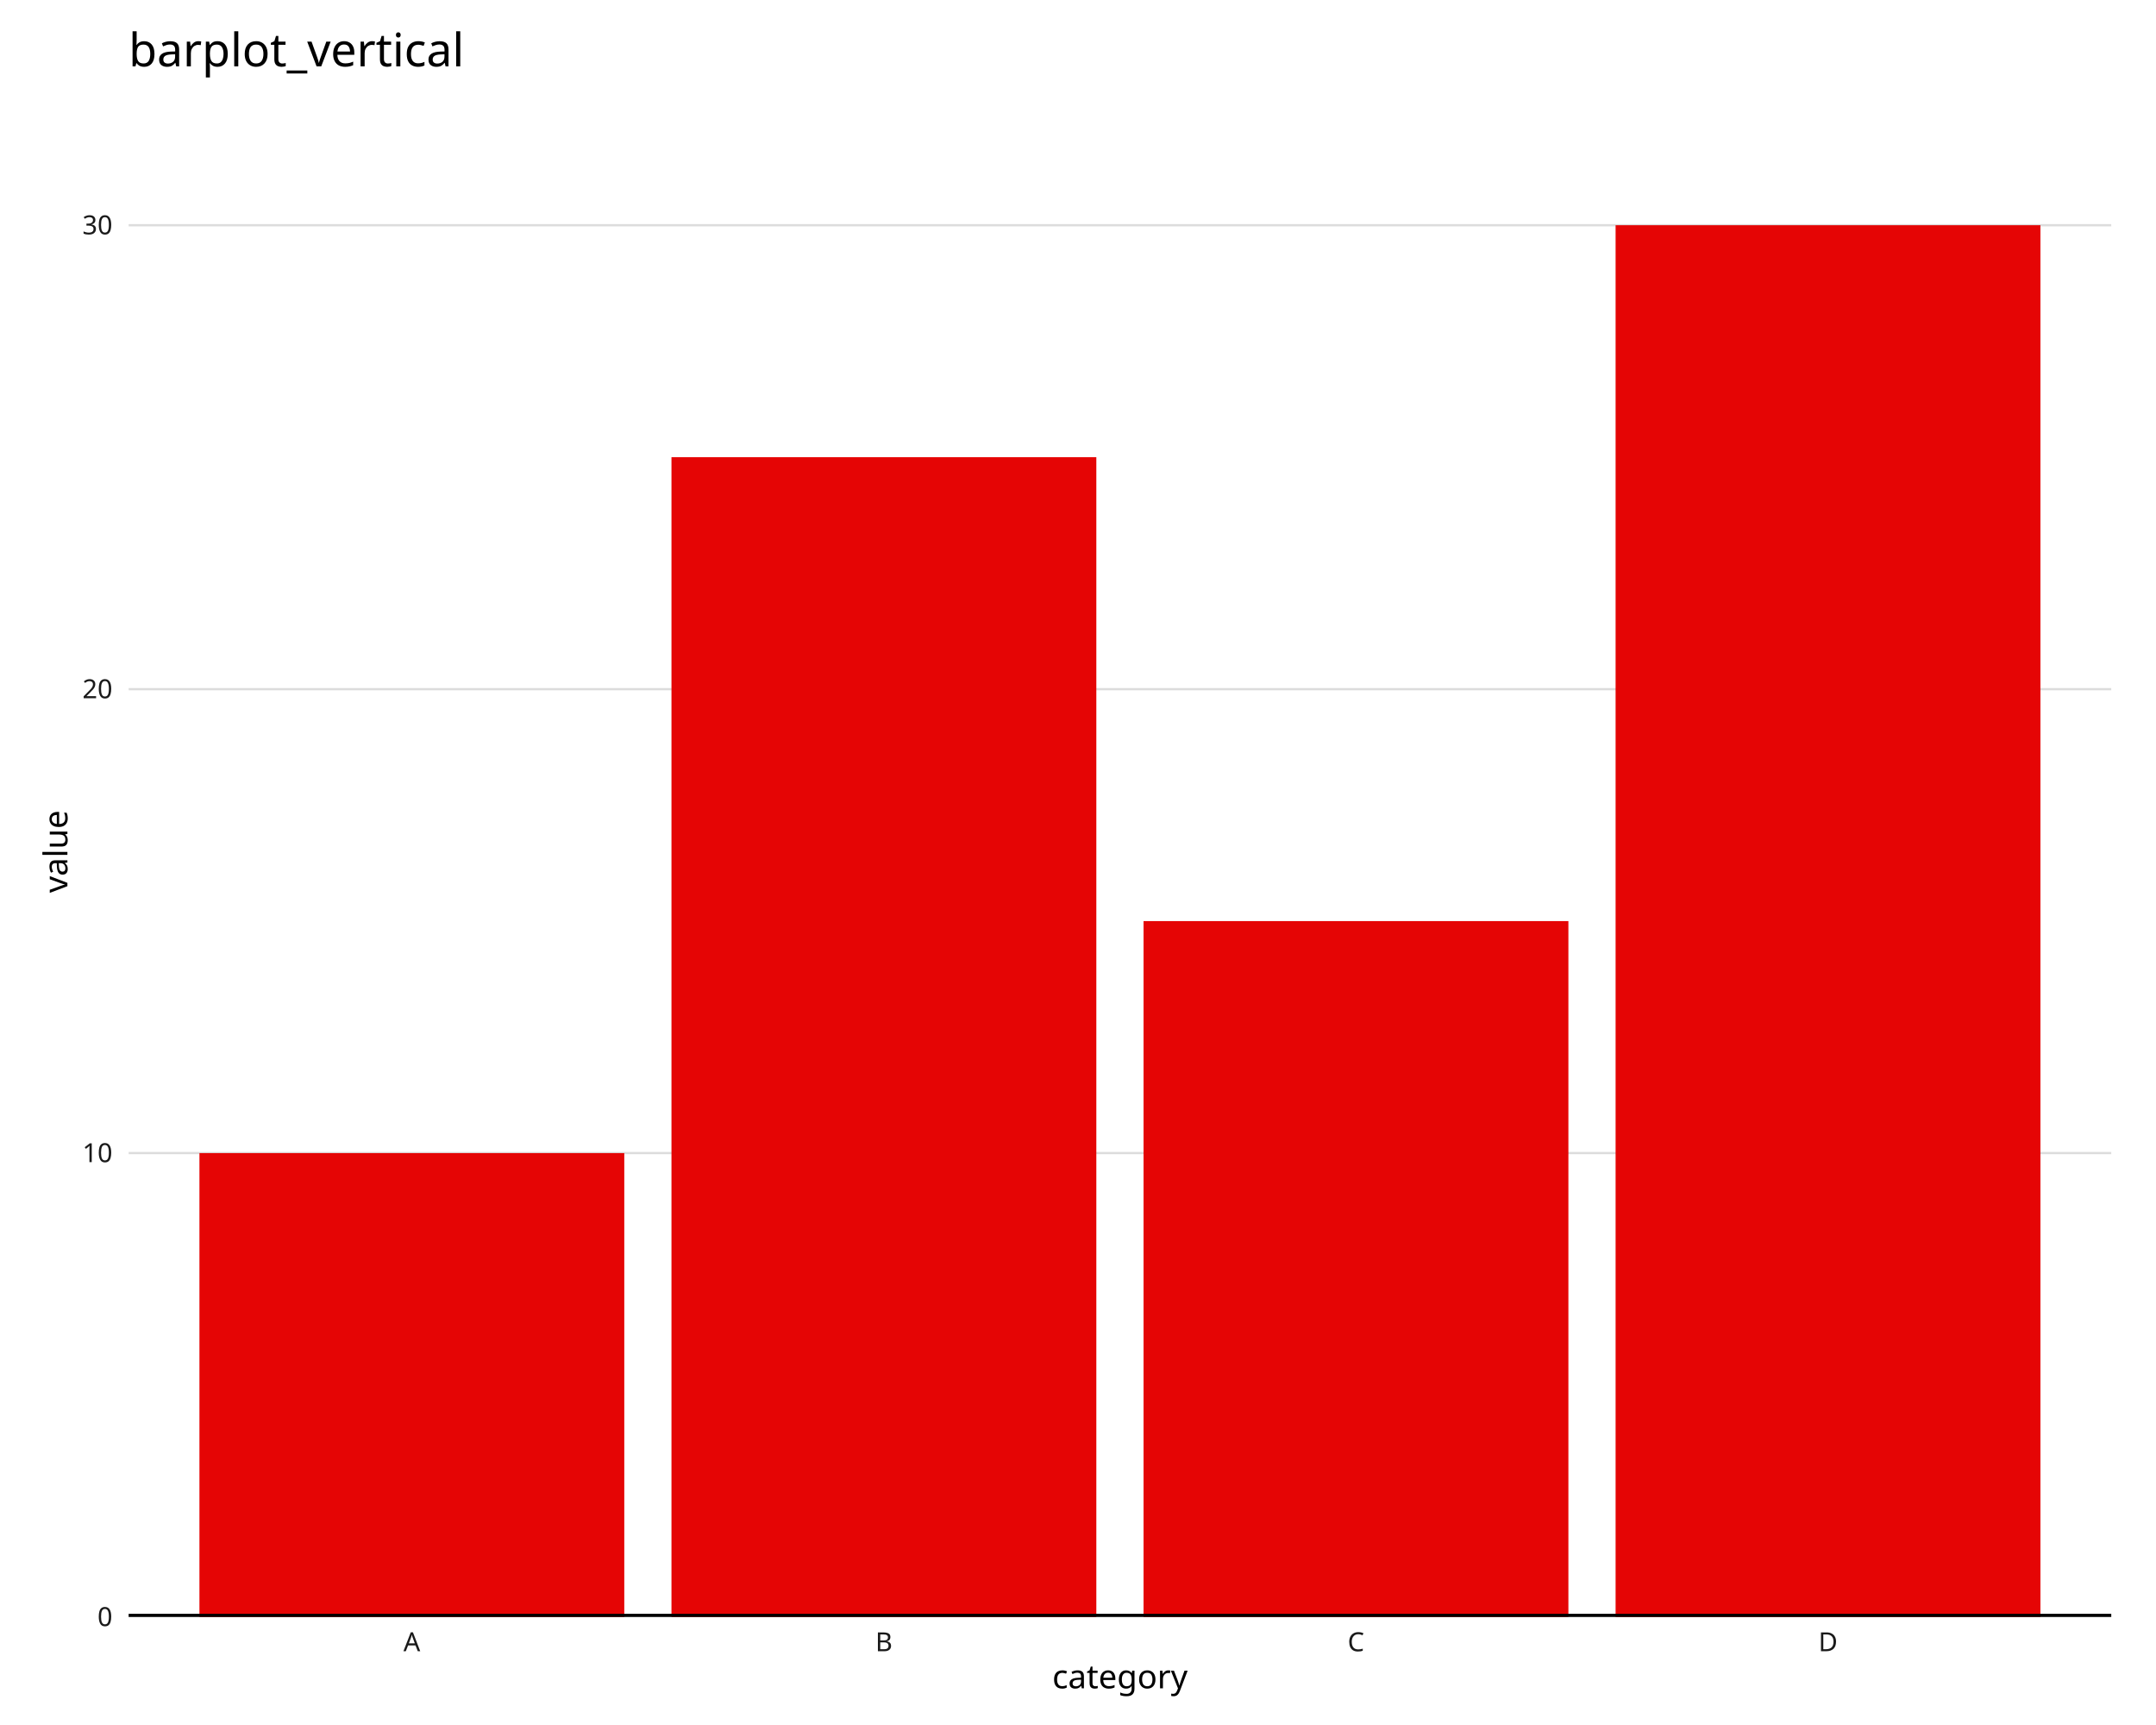
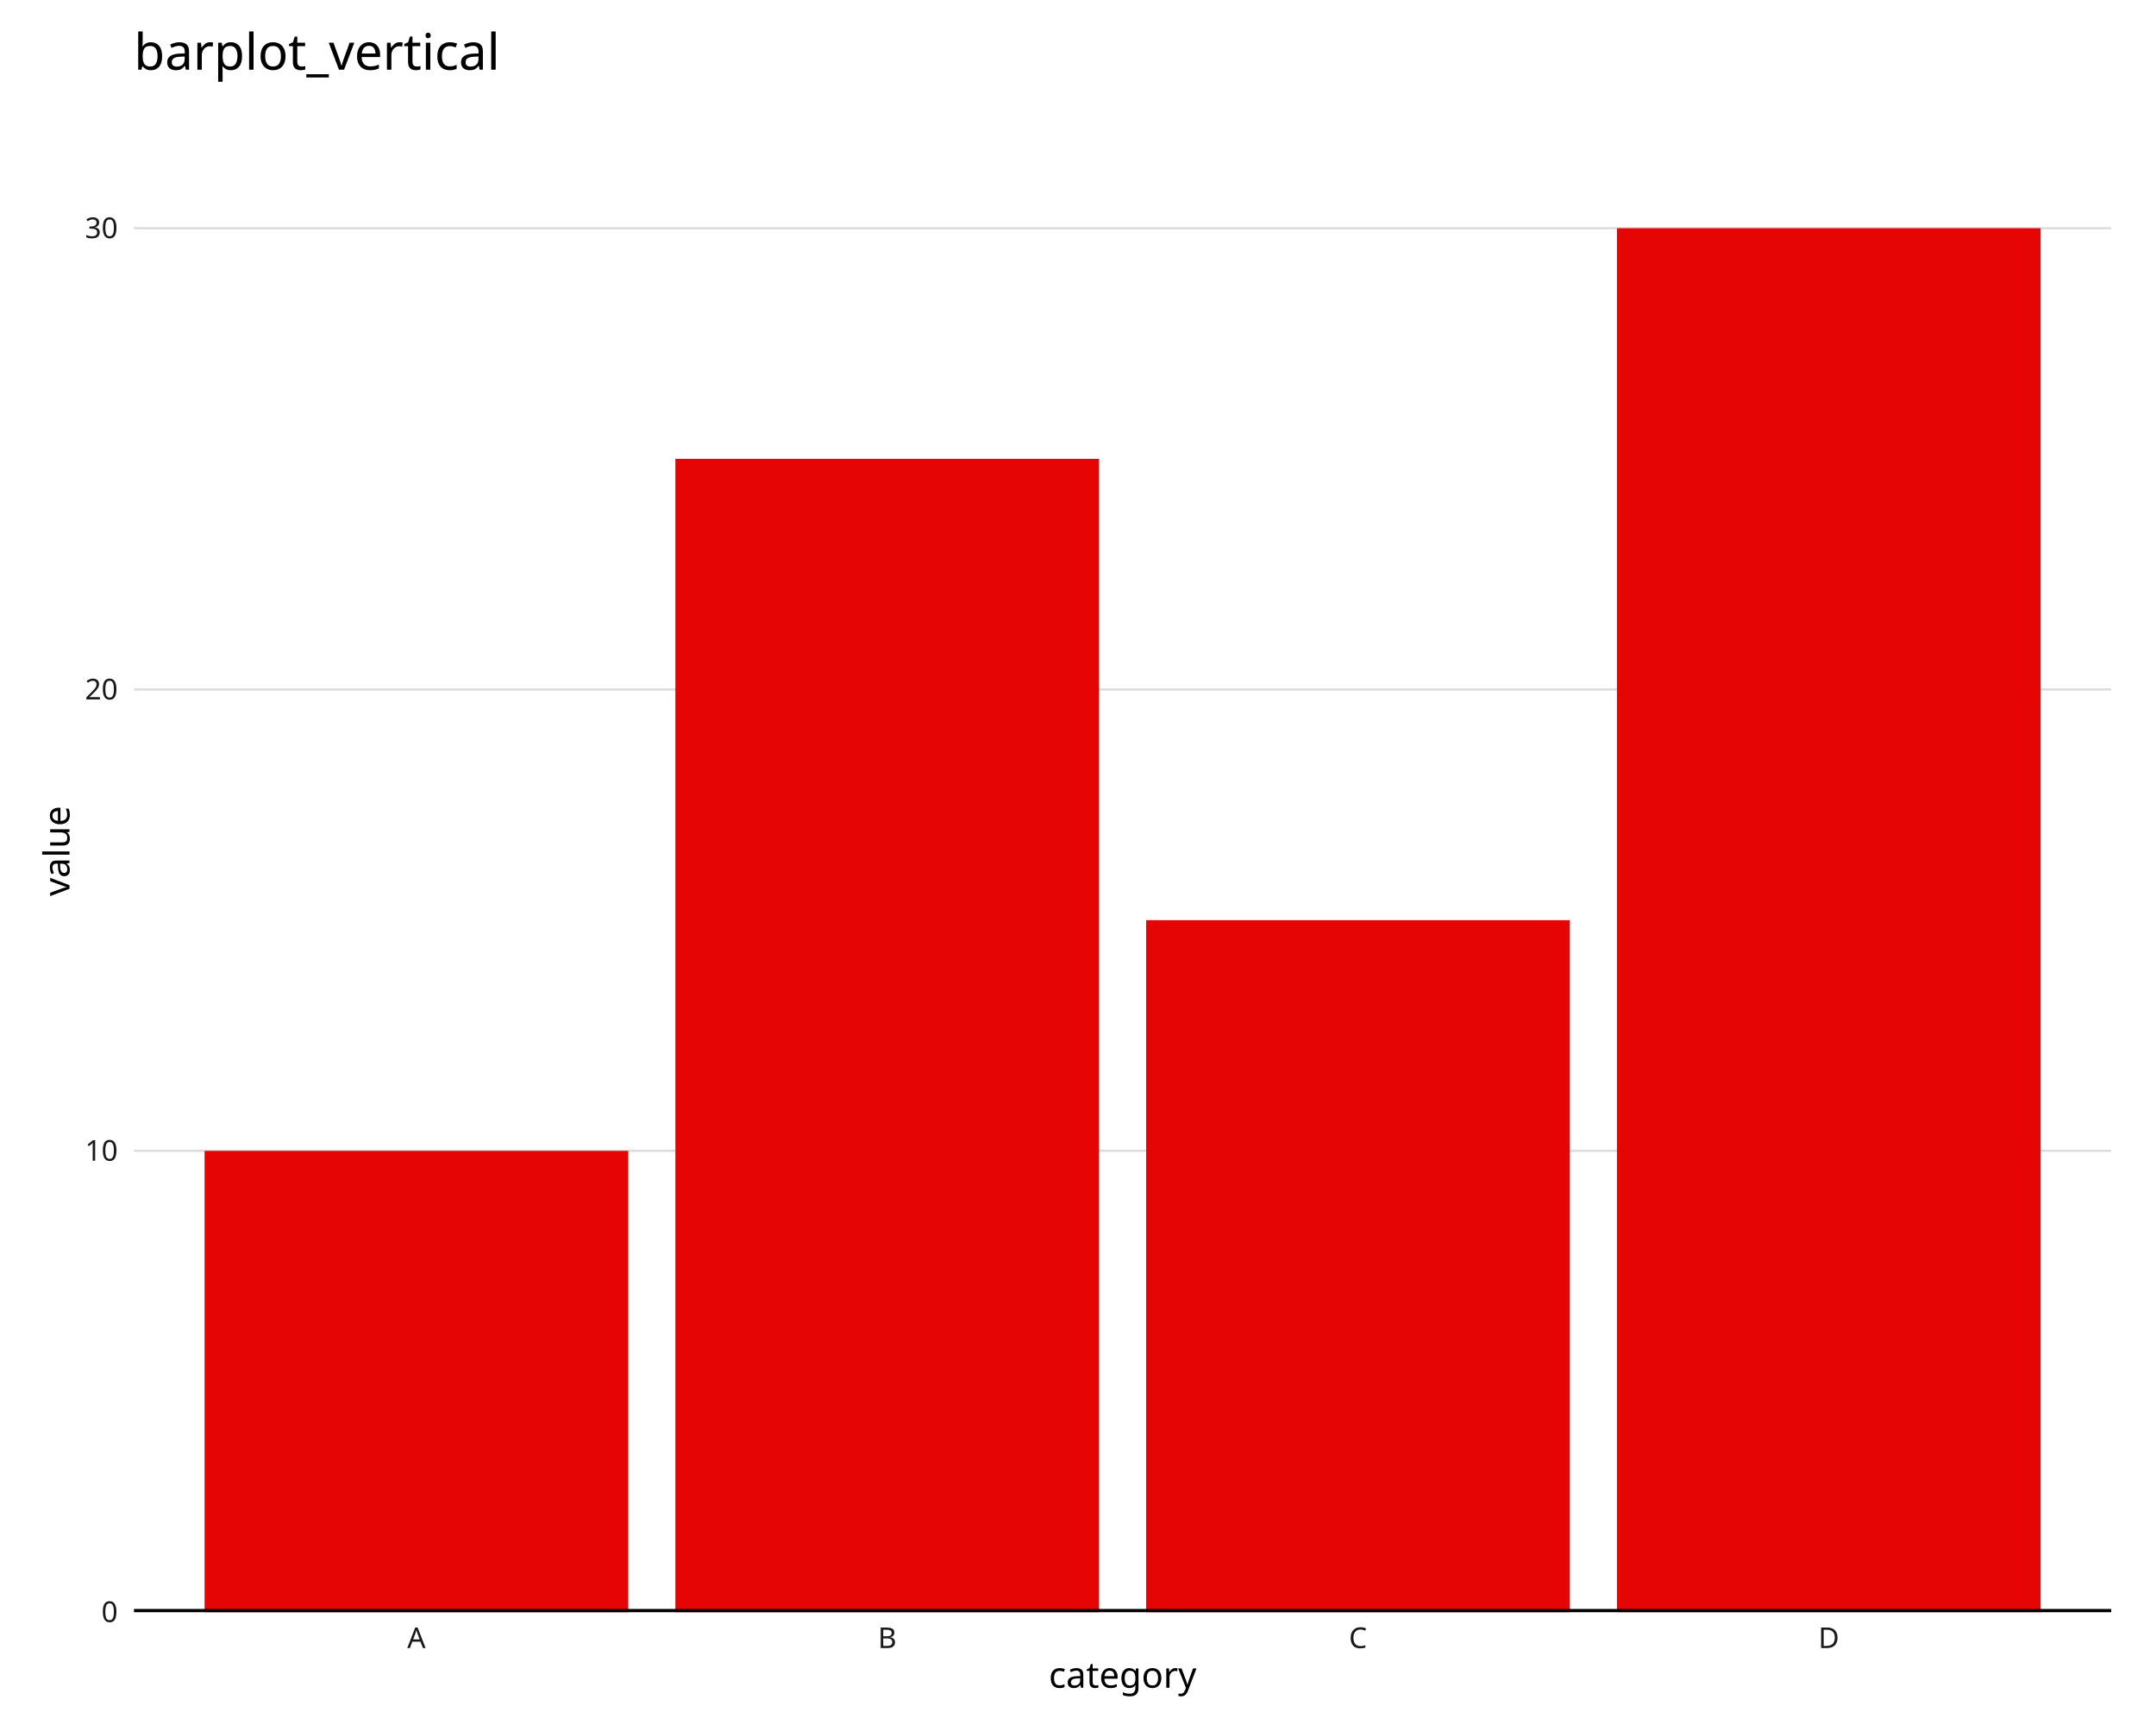
<svg xmlns="http://www.w3.org/2000/svg" class="svglite" data-engine-version="2.0" width="720.00pt" height="576.00pt" viewBox="0 0 720.00 576.00">
  <defs>
    <style type="text/css">
    .svglite line, .svglite polyline, .svglite polygon, .svglite path, .svglite rect, .svglite circle {
      fill: none;
      stroke: #000000;
      stroke-linecap: round;
      stroke-linejoin: round;
      stroke-miterlimit: 10.00;
    }
  </style>
  </defs>
  <rect width="100%" height="100%" style="stroke: none; fill: #FFFFFF;" />
  <defs>
    <clipPath id="cpMC4wMHw3MjAuMDB8MC4wMHw1NzYuMDA=">
      <rect x="0.00" y="0.00" width="720.00" height="576.00" />
    </clipPath>
  </defs>
  <g clip-path="url(#cpMC4wMHw3MjAuMDB8MC4wMHw1NzYuMDA=)">
    <rect x="0.00" y="0.00" width="720.00" height="576.00" style="stroke-width: 1.16; stroke: none; fill: #FFFFFF;" />
  </g>
  <defs>
-     <clipPath id="cpNDIuOTZ8NzA1LjA2fDI4Ljc0fDUzOS45Mw==">
-       <rect x="42.96" y="28.74" width="662.10" height="511.19" />
+     <clipPath id="cpNDQuNzR8NzA1LjA2fDI5Ljk5fDUzOC4zMg==">
+       <rect x="44.74" y="29.99" width="660.31" height="508.33" />
    </clipPath>
  </defs>
-   <g clip-path="url(#cpNDIuOTZ8NzA1LjA2fDI4Ljc0fDUzOS45Mw==)">
-     <polyline points="42.96,539.93 705.06,539.93 " style="stroke-width: 0.75; stroke: #DCDCDC; stroke-linecap: butt;" />
-     <polyline points="42.96,385.03 705.06,385.03 " style="stroke-width: 0.75; stroke: #DCDCDC; stroke-linecap: butt;" />
-     <polyline points="42.96,230.12 705.06,230.12 " style="stroke-width: 0.75; stroke: #DCDCDC; stroke-linecap: butt;" />
-     <polyline points="42.96,75.21 705.06,75.21 " style="stroke-width: 0.75; stroke: #DCDCDC; stroke-linecap: butt;" />
-     <rect x="66.60" y="385.03" width="141.88" height="154.91" style="stroke-width: 1.16; stroke: none; stroke-linecap: butt; stroke-linejoin: miter; fill: #E50505;" />
-     <rect x="224.24" y="152.66" width="141.88" height="387.27" style="stroke-width: 1.16; stroke: none; stroke-linecap: butt; stroke-linejoin: miter; fill: #E50505;" />
-     <rect x="381.89" y="307.57" width="141.88" height="232.36" style="stroke-width: 1.16; stroke: none; stroke-linecap: butt; stroke-linejoin: miter; fill: #E50505;" />
-     <rect x="539.53" y="75.21" width="141.88" height="464.72" style="stroke-width: 1.16; stroke: none; stroke-linecap: butt; stroke-linejoin: miter; fill: #E50505;" />
-     <line x1="42.96" y1="539.93" x2="705.06" y2="539.93" style="stroke-width: 2.13; stroke-linecap: butt;" />
+   <g clip-path="url(#cpNDQuNzR8NzA1LjA2fDI5Ljk5fDUzOC4zMg==)">
+     <polyline points="44.74,538.32 705.06,538.32 " style="stroke-width: 0.75; stroke: #DCDCDC; stroke-linecap: butt;" />
+     <polyline points="44.74,384.28 705.06,384.28 " style="stroke-width: 0.75; stroke: #DCDCDC; stroke-linecap: butt;" />
+     <polyline points="44.74,230.24 705.06,230.24 " style="stroke-width: 0.75; stroke: #DCDCDC; stroke-linecap: butt;" />
+     <polyline points="44.74,76.20 705.06,76.20 " style="stroke-width: 0.75; stroke: #DCDCDC; stroke-linecap: butt;" />
+     <rect x="68.32" y="384.28" width="141.50" height="154.04" style="stroke-width: 1.16; stroke: none; stroke-linecap: butt; stroke-linejoin: miter; fill: #E50505;" />
+     <rect x="225.54" y="153.22" width="141.50" height="385.10" style="stroke-width: 1.16; stroke: none; stroke-linecap: butt; stroke-linejoin: miter; fill: #E50505;" />
+     <rect x="382.76" y="307.26" width="141.50" height="231.06" style="stroke-width: 1.16; stroke: none; stroke-linecap: butt; stroke-linejoin: miter; fill: #E50505;" />
+     <rect x="539.98" y="76.20" width="141.50" height="462.11" style="stroke-width: 1.16; stroke: none; stroke-linecap: butt; stroke-linejoin: miter; fill: #E50505;" />
+     <line x1="44.74" y1="538.32" x2="705.06" y2="538.32" style="stroke-width: 2.13; stroke-linecap: butt;" />
  </g>
  <g clip-path="url(#cpMC4wMHw3MjAuMDB8MC4wMHw1NzYuMDA=)">
-     <text x="37.58" y="542.96" text-anchor="end" style="font-size: 8.80px; fill: #1A1A1A; font-family: sans;" textLength="4.89px" lengthAdjust="spacingAndGlyphs">0</text>
-     <text x="37.58" y="388.05" text-anchor="end" style="font-size: 8.80px; fill: #1A1A1A; font-family: sans;" textLength="9.79px" lengthAdjust="spacingAndGlyphs">10</text>
-     <text x="37.58" y="233.15" text-anchor="end" style="font-size: 8.80px; fill: #1A1A1A; font-family: sans;" textLength="9.79px" lengthAdjust="spacingAndGlyphs">20</text>
-     <text x="37.58" y="78.24" text-anchor="end" style="font-size: 8.80px; fill: #1A1A1A; font-family: sans;" textLength="9.79px" lengthAdjust="spacingAndGlyphs">30</text>
-     <text x="137.54" y="551.37" text-anchor="middle" style="font-size: 8.80px; fill: #1A1A1A; font-family: sans;" textLength="5.87px" lengthAdjust="spacingAndGlyphs">A</text>
-     <text x="295.18" y="551.37" text-anchor="middle" style="font-size: 8.80px; fill: #1A1A1A; font-family: sans;" textLength="5.87px" lengthAdjust="spacingAndGlyphs">B</text>
-     <text x="452.83" y="551.37" text-anchor="middle" style="font-size: 8.80px; fill: #1A1A1A; font-family: sans;" textLength="6.36px" lengthAdjust="spacingAndGlyphs">C</text>
-     <text x="610.47" y="551.37" text-anchor="middle" style="font-size: 8.80px; fill: #1A1A1A; font-family: sans;" textLength="6.36px" lengthAdjust="spacingAndGlyphs">D</text>
-     <text x="374.01" y="563.75" text-anchor="middle" style="font-size: 11.00px; font-family: sans;" textLength="42.20px" lengthAdjust="spacingAndGlyphs">category</text>
-     <text transform="translate(22.51,284.34) rotate(-90)" text-anchor="middle" style="font-size: 11.00px; font-family: sans;" textLength="26.30px" lengthAdjust="spacingAndGlyphs">value</text>
-     <text x="42.96" y="22.16" style="font-size: 15.40px; font-family: sans;" textLength="104.44px" lengthAdjust="spacingAndGlyphs">barplot_vertical</text>
+     <text x="39.36" y="541.62" text-anchor="end" style="font-size: 9.60px; fill: #1A1A1A; font-family: sans;" textLength="5.34px" lengthAdjust="spacingAndGlyphs">0</text>
+     <text x="39.36" y="387.58" text-anchor="end" style="font-size: 9.60px; fill: #1A1A1A; font-family: sans;" textLength="10.68px" lengthAdjust="spacingAndGlyphs">10</text>
+     <text x="39.36" y="233.55" text-anchor="end" style="font-size: 9.60px; fill: #1A1A1A; font-family: sans;" textLength="10.68px" lengthAdjust="spacingAndGlyphs">20</text>
+     <text x="39.36" y="79.51" text-anchor="end" style="font-size: 9.60px; fill: #1A1A1A; font-family: sans;" textLength="10.68px" lengthAdjust="spacingAndGlyphs">30</text>
+     <text x="139.07" y="550.31" text-anchor="middle" style="font-size: 9.60px; fill: #1A1A1A; font-family: sans;" textLength="6.41px" lengthAdjust="spacingAndGlyphs">A</text>
+     <text x="296.29" y="550.31" text-anchor="middle" style="font-size: 9.60px; fill: #1A1A1A; font-family: sans;" textLength="6.41px" lengthAdjust="spacingAndGlyphs">B</text>
+     <text x="453.51" y="550.31" text-anchor="middle" style="font-size: 9.60px; fill: #1A1A1A; font-family: sans;" textLength="6.94px" lengthAdjust="spacingAndGlyphs">C</text>
+     <text x="610.73" y="550.31" text-anchor="middle" style="font-size: 9.60px; fill: #1A1A1A; font-family: sans;" textLength="6.94px" lengthAdjust="spacingAndGlyphs">D</text>
+     <text x="374.90" y="563.55" text-anchor="middle" style="font-size: 12.00px; font-family: sans;" textLength="46.04px" lengthAdjust="spacingAndGlyphs">category</text>
+     <text transform="translate(23.20,284.16) rotate(-90)" text-anchor="middle" style="font-size: 12.00px; font-family: sans;" textLength="28.69px" lengthAdjust="spacingAndGlyphs">value</text>
+     <text x="44.74" y="23.27" style="font-size: 16.80px; font-family: sans;" textLength="113.93px" lengthAdjust="spacingAndGlyphs">barplot_vertical</text>
  </g>
</svg>
